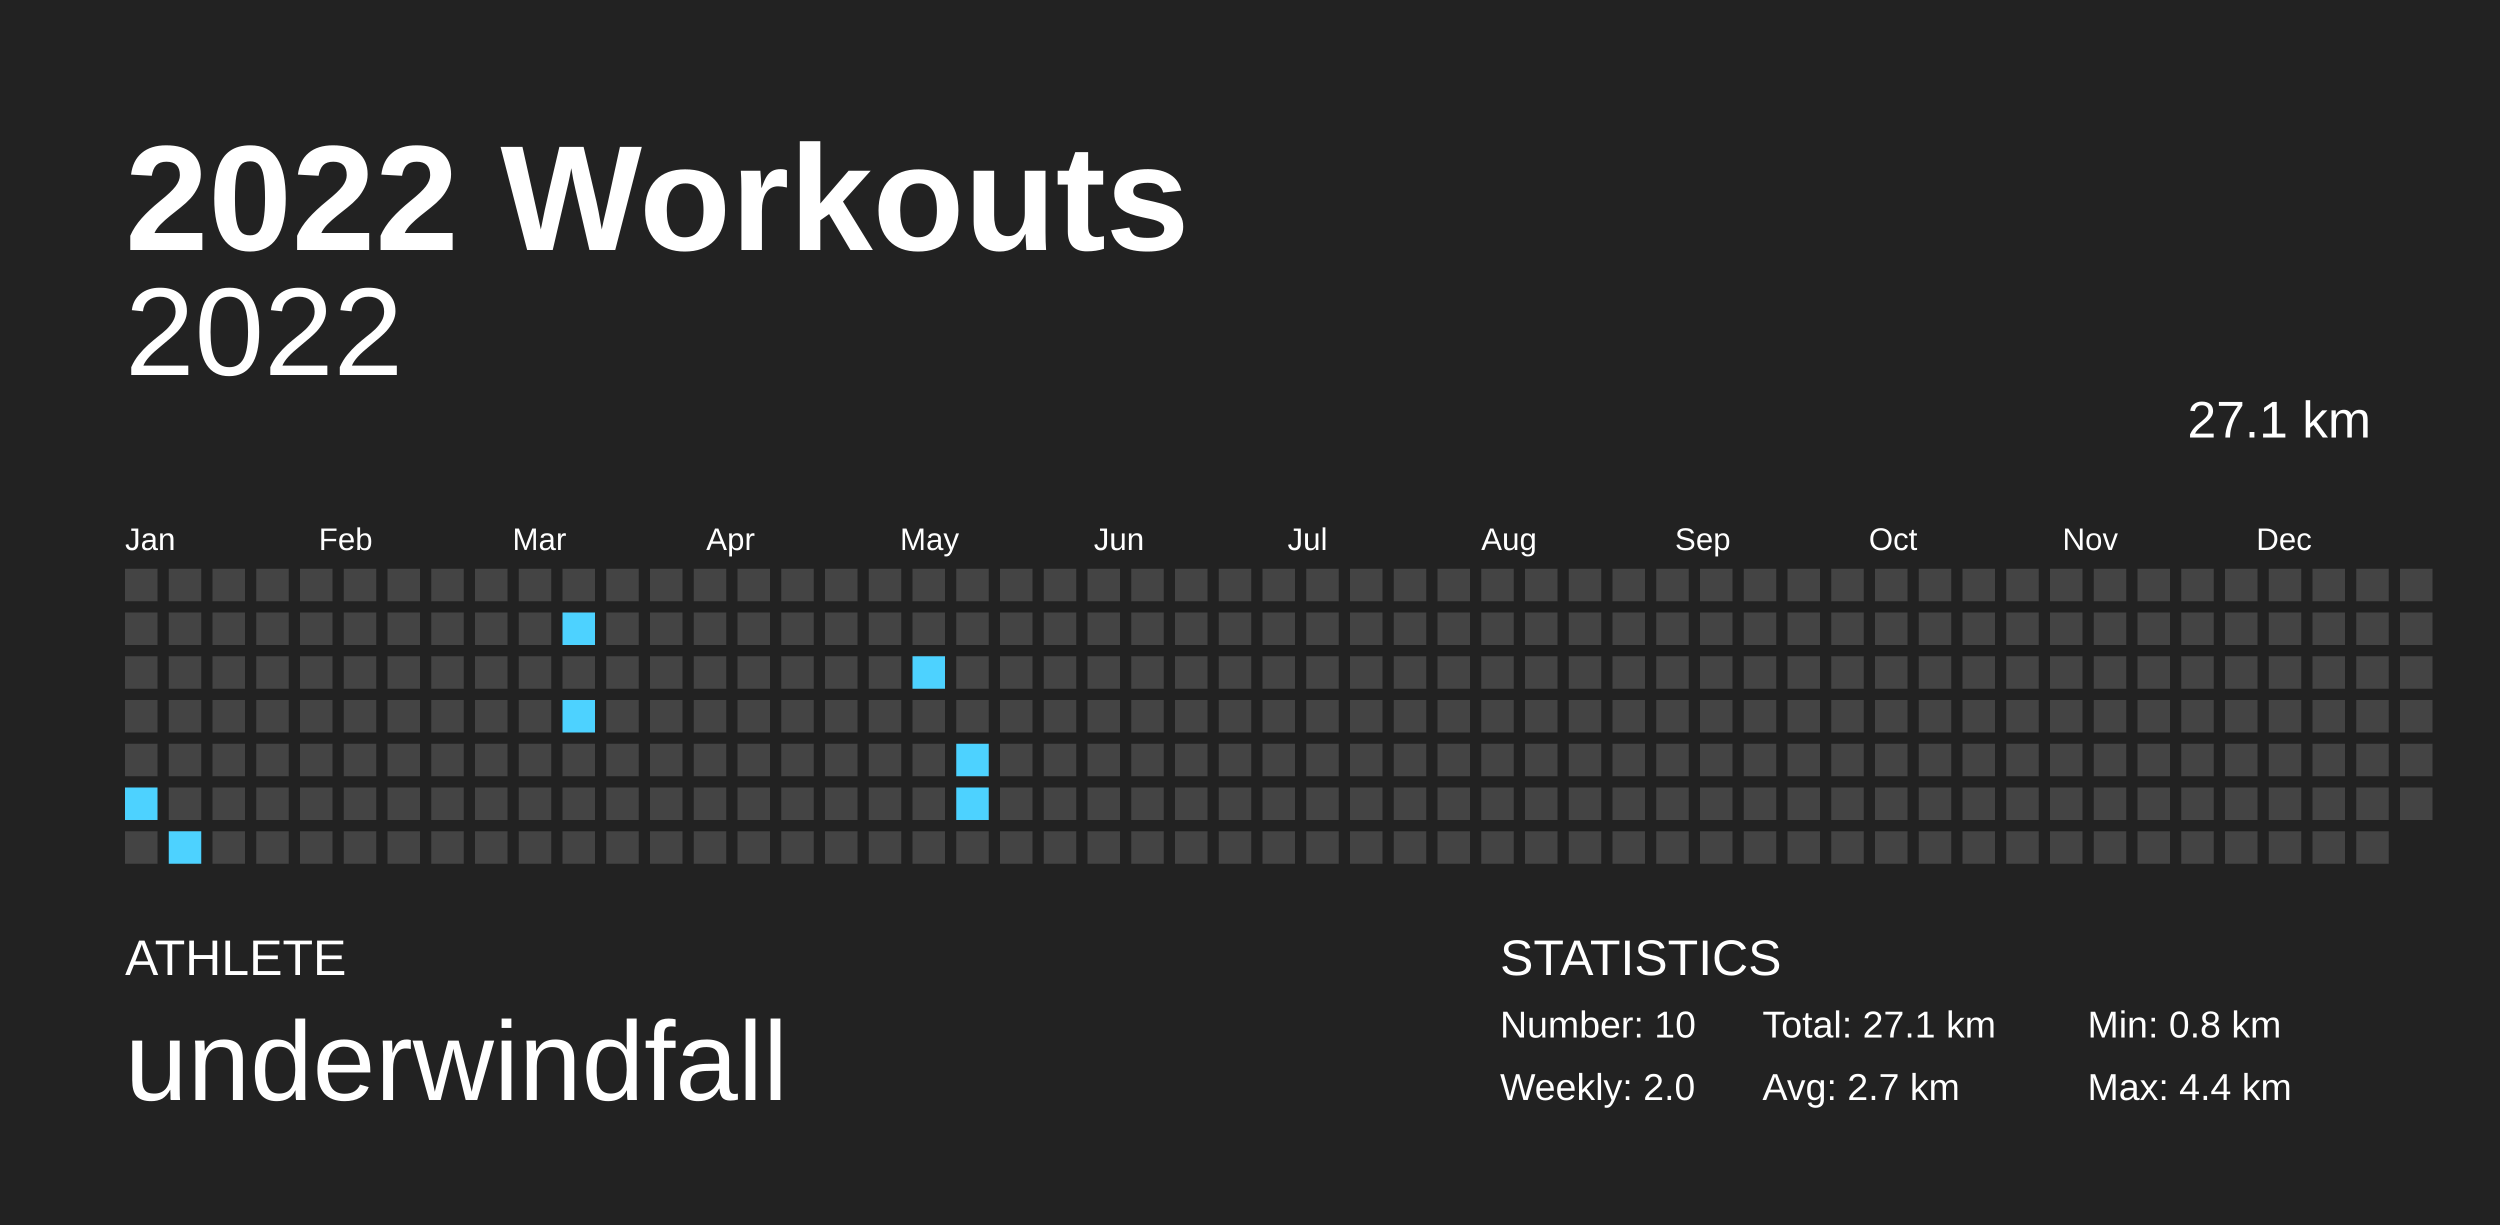
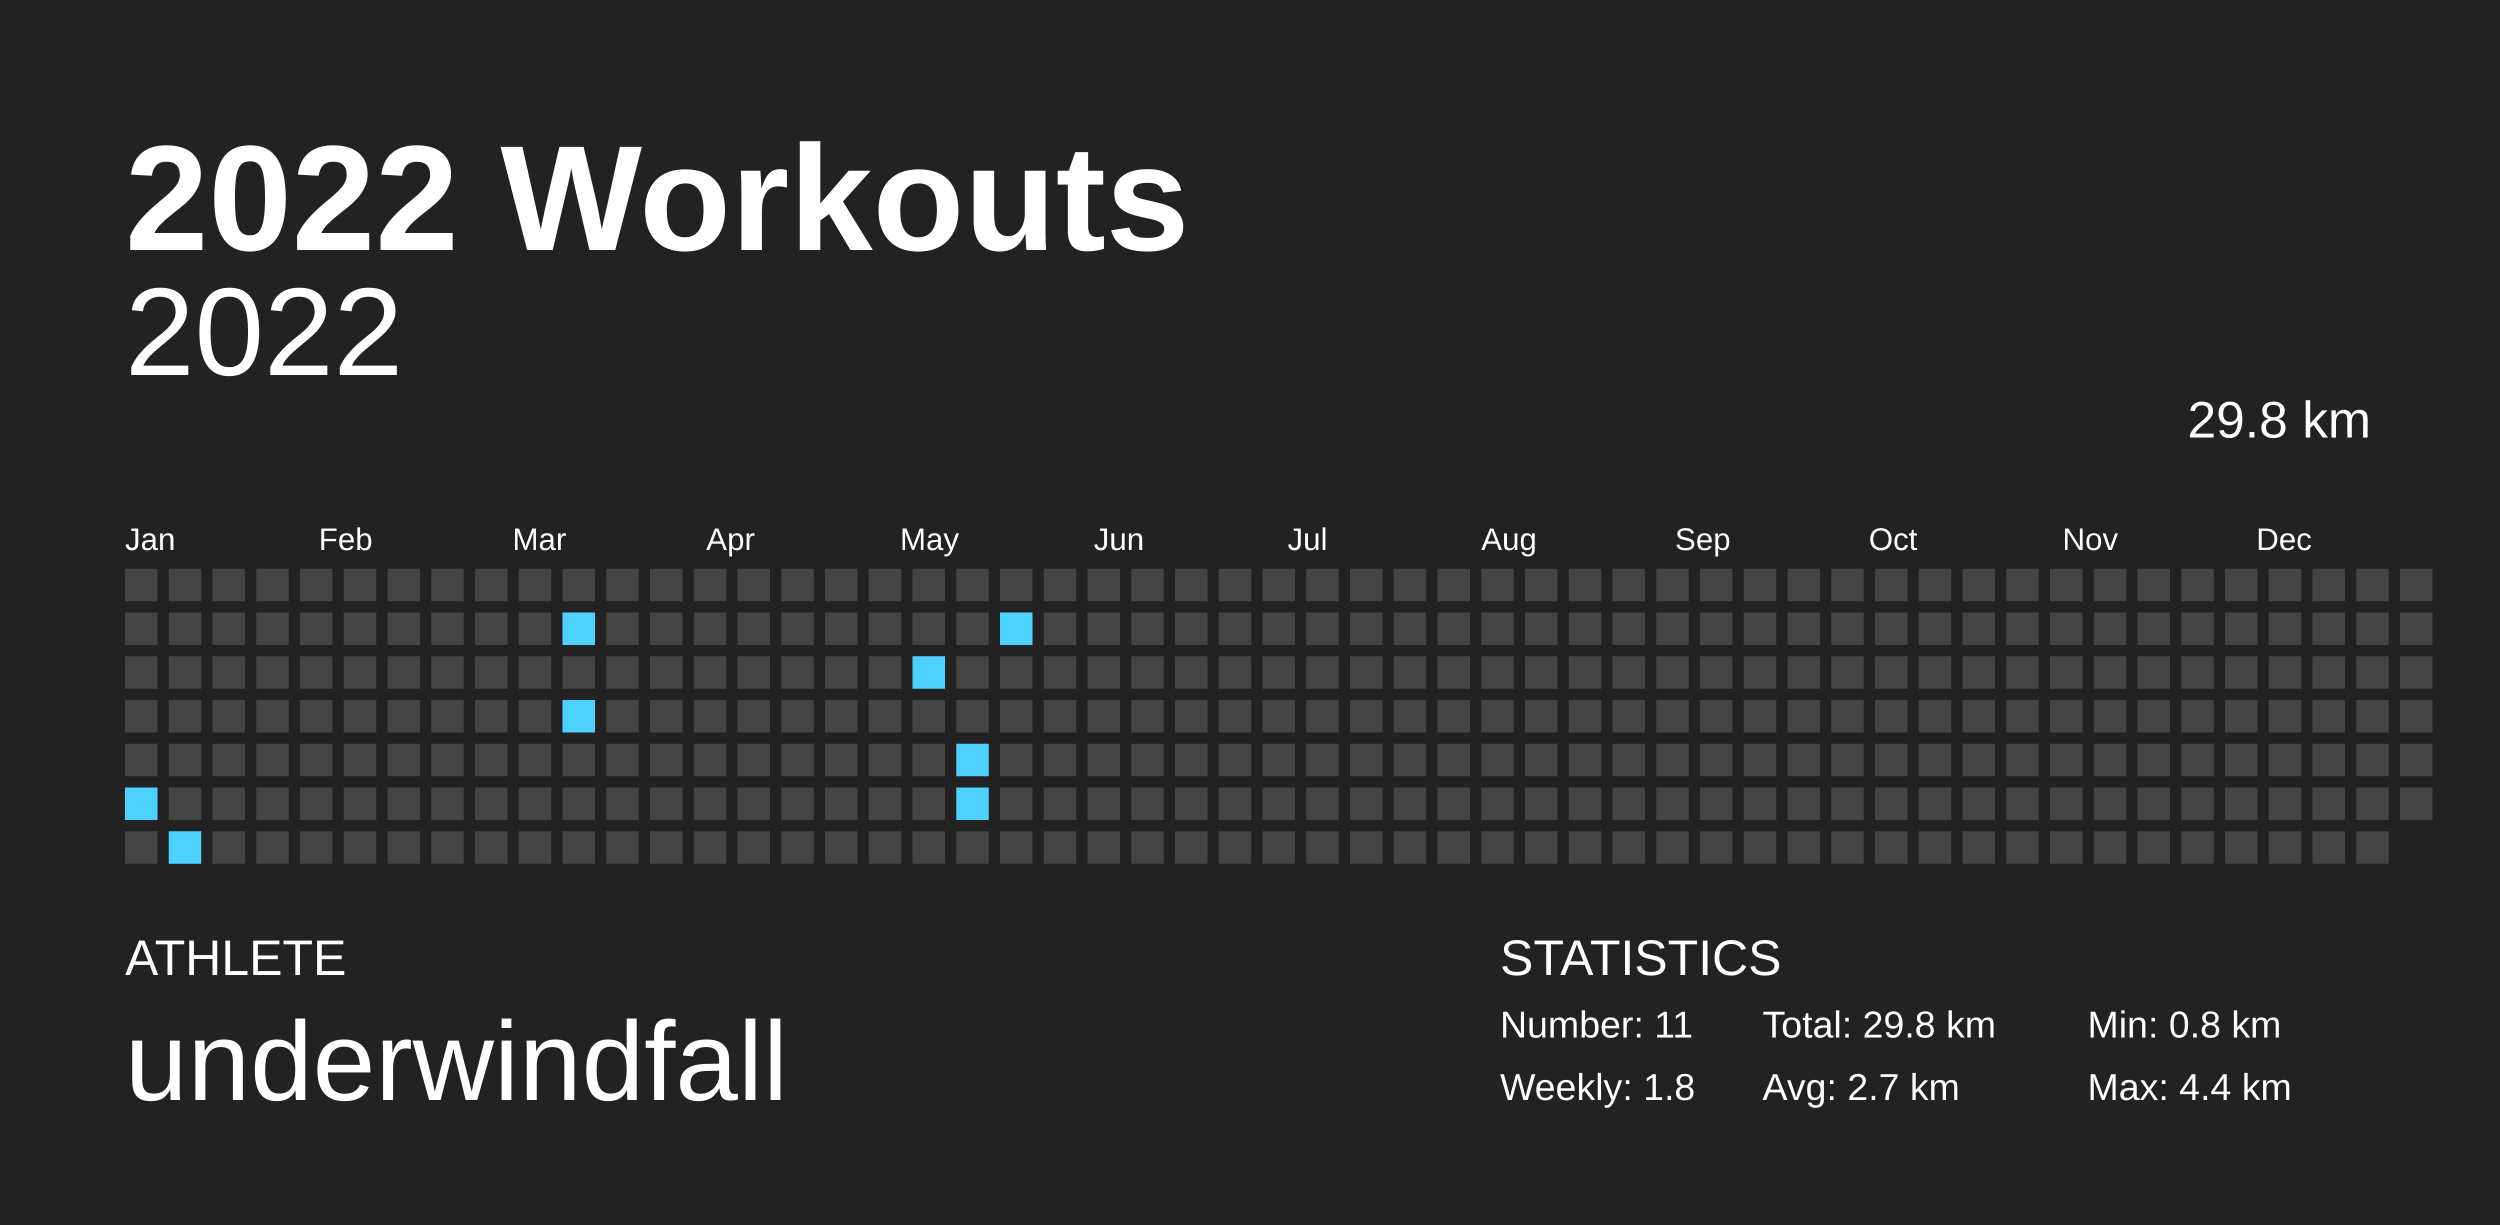
<svg xmlns="http://www.w3.org/2000/svg" baseProfile="full" height="98mm" version="1.1" viewBox="0,0,200,98" width="200mm">
  <defs />
  <rect fill="#222222" height="98" width="200" x="0" y="0" />
  <text fill="#FFFFFF" style="font-size:12px; font-family:Arial; font-weight:bold;" x="10" y="20">2022 Workouts</text>
  <text fill="#FFFFFF" style="font-size:4px; font-family:Arial" x="10" y="78">ATHLETE</text>
  <text fill="#FFFFFF" style="font-size:9px; font-family:Arial" x="10" y="88">underwindfall</text>
  <text fill="#FFFFFF" style="font-size:4px; font-family:Arial" x="120" y="78">STATISTICS</text>
-   <text fill="#FFFFFF" style="font-size:3px; font-family:Arial" x="120" y="83">Number: 10</text>
-   <text fill="#FFFFFF" style="font-size:3px; font-family:Arial" x="120" y="88">Weekly: 2.0</text>
-   <text fill="#FFFFFF" style="font-size:3px; font-family:Arial" x="141" y="83">Total: 27.1 km</text>
+   <text fill="#FFFFFF" style="font-size:3px; font-family:Arial" x="120" y="83">Number: 11</text>
+   <text fill="#FFFFFF" style="font-size:3px; font-family:Arial" x="120" y="88">Weekly: 1.8</text>
+   <text fill="#FFFFFF" style="font-size:3px; font-family:Arial" x="141" y="83">Total: 29.8 km</text>
  <text fill="#FFFFFF" style="font-size:3px; font-family:Arial" x="141" y="88">Avg: 2.7 km</text>
  <text fill="#FFFFFF" style="font-size:3px; font-family:Arial" x="167" y="83">Min: 0.8 km</text>
  <text fill="#FFFFFF" style="font-size:3px; font-family:Arial" x="167" y="88">Max: 4.4 km</text>
  <text alignment-baseline="hanging" fill="#FFFFFF" style="font-size:10.0px; font-family:Arial;" x="10" y="30">2022</text>
-   <text alignment-baseline="hanging" fill="#FFFFFF" style="font-size:4.125px; font-family:Arial;" x="175" y="35">27.1 km</text>
+   <text alignment-baseline="hanging" fill="#FFFFFF" style="font-size:4.125px; font-family:Arial;" x="175" y="35">29.8 km</text>
  <text fill="#FFFFFF" style="font-size:2.5px; font-family:Arial" x="10.0" y="44">Jan</text>
  <text fill="#FFFFFF" style="font-size:2.5px; font-family:Arial" x="25.5" y="44">Feb</text>
  <text fill="#FFFFFF" style="font-size:2.5px; font-family:Arial" x="41.0" y="44">Mar</text>
  <text fill="#FFFFFF" style="font-size:2.5px; font-family:Arial" x="56.5" y="44">Apr</text>
  <text fill="#FFFFFF" style="font-size:2.5px; font-family:Arial" x="72.0" y="44">May</text>
  <text fill="#FFFFFF" style="font-size:2.5px; font-family:Arial" x="87.5" y="44">Jun</text>
  <text fill="#FFFFFF" style="font-size:2.5px; font-family:Arial" x="103.0" y="44">Jul</text>
  <text fill="#FFFFFF" style="font-size:2.5px; font-family:Arial" x="118.5" y="44">Aug</text>
  <text fill="#FFFFFF" style="font-size:2.5px; font-family:Arial" x="134.0" y="44">Sep</text>
  <text fill="#FFFFFF" style="font-size:2.5px; font-family:Arial" x="149.5" y="44">Oct</text>
  <text fill="#FFFFFF" style="font-size:2.5px; font-family:Arial" x="165.0" y="44">Nov</text>
  <text fill="#FFFFFF" style="font-size:2.5px; font-family:Arial" x="180.5" y="44">Dec</text>
  <rect fill="#444444" height="2.6" width="2.6" x="10.0" y="45.5" />
  <rect fill="#444444" height="2.6" width="2.6" x="10.0" y="49.0" />
  <rect fill="#444444" height="2.6" width="2.6" x="10.0" y="52.5" />
  <rect fill="#444444" height="2.6" width="2.6" x="10.0" y="56.0" />
  <rect fill="#444444" height="2.6" width="2.6" x="10.0" y="59.5" />
  <rect fill="#4dd2ff" height="2.6" width="2.6" x="10.0" y="63.0" />
  <rect fill="#444444" height="2.6" width="2.6" x="10.0" y="66.5" />
  <rect fill="#444444" height="2.6" width="2.6" x="13.5" y="45.5" />
  <rect fill="#444444" height="2.6" width="2.6" x="13.5" y="49.0" />
  <rect fill="#444444" height="2.6" width="2.6" x="13.5" y="52.5" />
  <rect fill="#444444" height="2.6" width="2.6" x="13.5" y="56.0" />
  <rect fill="#444444" height="2.6" width="2.6" x="13.5" y="59.5" />
  <rect fill="#444444" height="2.6" width="2.6" x="13.5" y="63.0" />
  <rect fill="#4dd2ff" height="2.6" width="2.6" x="13.5" y="66.5" />
  <rect fill="#444444" height="2.6" width="2.6" x="17.0" y="45.5" />
  <rect fill="#444444" height="2.6" width="2.6" x="17.0" y="49.0" />
  <rect fill="#444444" height="2.6" width="2.6" x="17.0" y="52.5" />
  <rect fill="#444444" height="2.6" width="2.6" x="17.0" y="56.0" />
  <rect fill="#444444" height="2.6" width="2.6" x="17.0" y="59.5" />
  <rect fill="#444444" height="2.6" width="2.6" x="17.0" y="63.0" />
  <rect fill="#444444" height="2.6" width="2.6" x="17.0" y="66.5" />
  <rect fill="#444444" height="2.6" width="2.6" x="20.5" y="45.5" />
  <rect fill="#444444" height="2.6" width="2.6" x="20.5" y="49.0" />
  <rect fill="#444444" height="2.6" width="2.6" x="20.5" y="52.5" />
  <rect fill="#444444" height="2.6" width="2.6" x="20.5" y="56.0" />
  <rect fill="#444444" height="2.6" width="2.6" x="20.5" y="59.5" />
  <rect fill="#444444" height="2.6" width="2.6" x="20.5" y="63.0" />
  <rect fill="#444444" height="2.6" width="2.6" x="20.5" y="66.5" />
  <rect fill="#444444" height="2.6" width="2.6" x="24.0" y="45.5" />
  <rect fill="#444444" height="2.6" width="2.6" x="24.0" y="49.0" />
  <rect fill="#444444" height="2.6" width="2.6" x="24.0" y="52.5" />
  <rect fill="#444444" height="2.6" width="2.6" x="24.0" y="56.0" />
  <rect fill="#444444" height="2.6" width="2.6" x="24.0" y="59.5" />
  <rect fill="#444444" height="2.6" width="2.6" x="24.0" y="63.0" />
  <rect fill="#444444" height="2.6" width="2.6" x="24.0" y="66.5" />
  <rect fill="#444444" height="2.6" width="2.6" x="27.5" y="45.5" />
  <rect fill="#444444" height="2.6" width="2.6" x="27.5" y="49.0" />
  <rect fill="#444444" height="2.6" width="2.6" x="27.5" y="52.5" />
  <rect fill="#444444" height="2.6" width="2.6" x="27.5" y="56.0" />
  <rect fill="#444444" height="2.6" width="2.6" x="27.5" y="59.5" />
  <rect fill="#444444" height="2.6" width="2.6" x="27.5" y="63.0" />
  <rect fill="#444444" height="2.6" width="2.6" x="27.5" y="66.5" />
  <rect fill="#444444" height="2.6" width="2.6" x="31.0" y="45.5" />
  <rect fill="#444444" height="2.6" width="2.6" x="31.0" y="49.0" />
  <rect fill="#444444" height="2.6" width="2.6" x="31.0" y="52.5" />
  <rect fill="#444444" height="2.6" width="2.6" x="31.0" y="56.0" />
  <rect fill="#444444" height="2.6" width="2.6" x="31.0" y="59.5" />
  <rect fill="#444444" height="2.6" width="2.6" x="31.0" y="63.0" />
  <rect fill="#444444" height="2.6" width="2.6" x="31.0" y="66.5" />
  <rect fill="#444444" height="2.6" width="2.6" x="34.5" y="45.5" />
  <rect fill="#444444" height="2.6" width="2.6" x="34.5" y="49.0" />
  <rect fill="#444444" height="2.6" width="2.6" x="34.5" y="52.5" />
  <rect fill="#444444" height="2.6" width="2.6" x="34.5" y="56.0" />
  <rect fill="#444444" height="2.6" width="2.6" x="34.5" y="59.5" />
  <rect fill="#444444" height="2.6" width="2.6" x="34.5" y="63.0" />
  <rect fill="#444444" height="2.6" width="2.6" x="34.5" y="66.5" />
  <rect fill="#444444" height="2.6" width="2.6" x="38.0" y="45.5" />
  <rect fill="#444444" height="2.6" width="2.6" x="38.0" y="49.0" />
  <rect fill="#444444" height="2.6" width="2.6" x="38.0" y="52.5" />
  <rect fill="#444444" height="2.6" width="2.6" x="38.0" y="56.0" />
  <rect fill="#444444" height="2.6" width="2.6" x="38.0" y="59.5" />
  <rect fill="#444444" height="2.6" width="2.6" x="38.0" y="63.0" />
  <rect fill="#444444" height="2.6" width="2.6" x="38.0" y="66.5" />
  <rect fill="#444444" height="2.6" width="2.6" x="41.5" y="45.5" />
  <rect fill="#444444" height="2.6" width="2.6" x="41.5" y="49.0" />
  <rect fill="#444444" height="2.6" width="2.6" x="41.5" y="52.5" />
  <rect fill="#444444" height="2.6" width="2.6" x="41.5" y="56.0" />
  <rect fill="#444444" height="2.6" width="2.6" x="41.5" y="59.5" />
  <rect fill="#444444" height="2.6" width="2.6" x="41.5" y="63.0" />
  <rect fill="#444444" height="2.6" width="2.6" x="41.5" y="66.5" />
  <rect fill="#444444" height="2.6" width="2.6" x="45.0" y="45.5" />
  <rect fill="#4dd2ff" height="2.6" width="2.6" x="45.0" y="49.0" />
  <rect fill="#444444" height="2.6" width="2.6" x="45.0" y="52.5" />
  <rect fill="#4dd2ff" height="2.6" width="2.6" x="45.0" y="56.0" />
  <rect fill="#444444" height="2.6" width="2.6" x="45.0" y="59.5" />
  <rect fill="#444444" height="2.6" width="2.6" x="45.0" y="63.0" />
  <rect fill="#444444" height="2.6" width="2.6" x="45.0" y="66.5" />
  <rect fill="#444444" height="2.6" width="2.6" x="48.5" y="45.5" />
  <rect fill="#444444" height="2.6" width="2.6" x="48.5" y="49.0" />
  <rect fill="#444444" height="2.6" width="2.6" x="48.5" y="52.5" />
  <rect fill="#444444" height="2.6" width="2.6" x="48.5" y="56.0" />
  <rect fill="#444444" height="2.6" width="2.6" x="48.5" y="59.5" />
  <rect fill="#444444" height="2.6" width="2.6" x="48.5" y="63.0" />
  <rect fill="#444444" height="2.6" width="2.6" x="48.5" y="66.5" />
  <rect fill="#444444" height="2.6" width="2.6" x="52.0" y="45.5" />
  <rect fill="#444444" height="2.6" width="2.6" x="52.0" y="49.0" />
  <rect fill="#444444" height="2.6" width="2.6" x="52.0" y="52.5" />
  <rect fill="#444444" height="2.6" width="2.6" x="52.0" y="56.0" />
  <rect fill="#444444" height="2.6" width="2.6" x="52.0" y="59.5" />
  <rect fill="#444444" height="2.6" width="2.6" x="52.0" y="63.0" />
  <rect fill="#444444" height="2.6" width="2.6" x="52.0" y="66.5" />
  <rect fill="#444444" height="2.6" width="2.6" x="55.5" y="45.5" />
  <rect fill="#444444" height="2.6" width="2.6" x="55.5" y="49.0" />
  <rect fill="#444444" height="2.6" width="2.6" x="55.5" y="52.5" />
  <rect fill="#444444" height="2.6" width="2.6" x="55.5" y="56.0" />
  <rect fill="#444444" height="2.6" width="2.6" x="55.5" y="59.5" />
  <rect fill="#444444" height="2.6" width="2.6" x="55.5" y="63.0" />
  <rect fill="#444444" height="2.6" width="2.6" x="55.5" y="66.5" />
  <rect fill="#444444" height="2.6" width="2.6" x="59.0" y="45.5" />
  <rect fill="#444444" height="2.6" width="2.6" x="59.0" y="49.0" />
  <rect fill="#444444" height="2.6" width="2.6" x="59.0" y="52.5" />
  <rect fill="#444444" height="2.6" width="2.6" x="59.0" y="56.0" />
  <rect fill="#444444" height="2.6" width="2.6" x="59.0" y="59.5" />
  <rect fill="#444444" height="2.6" width="2.6" x="59.0" y="63.0" />
  <rect fill="#444444" height="2.6" width="2.6" x="59.0" y="66.5" />
  <rect fill="#444444" height="2.6" width="2.6" x="62.5" y="45.5" />
  <rect fill="#444444" height="2.6" width="2.6" x="62.5" y="49.0" />
  <rect fill="#444444" height="2.6" width="2.6" x="62.5" y="52.5" />
  <rect fill="#444444" height="2.6" width="2.6" x="62.5" y="56.0" />
  <rect fill="#444444" height="2.6" width="2.6" x="62.5" y="59.5" />
  <rect fill="#444444" height="2.6" width="2.6" x="62.5" y="63.0" />
  <rect fill="#444444" height="2.6" width="2.6" x="62.5" y="66.5" />
  <rect fill="#444444" height="2.6" width="2.6" x="66.0" y="45.5" />
  <rect fill="#444444" height="2.6" width="2.6" x="66.0" y="49.0" />
  <rect fill="#444444" height="2.6" width="2.6" x="66.0" y="52.5" />
  <rect fill="#444444" height="2.6" width="2.6" x="66.0" y="56.0" />
  <rect fill="#444444" height="2.6" width="2.6" x="66.0" y="59.5" />
  <rect fill="#444444" height="2.6" width="2.6" x="66.0" y="63.0" />
  <rect fill="#444444" height="2.6" width="2.6" x="66.0" y="66.5" />
  <rect fill="#444444" height="2.6" width="2.6" x="69.5" y="45.5" />
  <rect fill="#444444" height="2.6" width="2.6" x="69.5" y="49.0" />
  <rect fill="#444444" height="2.6" width="2.6" x="69.5" y="52.5" />
  <rect fill="#444444" height="2.6" width="2.6" x="69.5" y="56.0" />
  <rect fill="#444444" height="2.6" width="2.6" x="69.5" y="59.5" />
  <rect fill="#444444" height="2.6" width="2.6" x="69.5" y="63.0" />
  <rect fill="#444444" height="2.6" width="2.6" x="69.5" y="66.5" />
  <rect fill="#444444" height="2.6" width="2.6" x="73.0" y="45.5" />
  <rect fill="#444444" height="2.6" width="2.6" x="73.0" y="49.0" />
  <rect fill="#4dd2ff" height="2.6" width="2.6" x="73.0" y="52.5" />
  <rect fill="#444444" height="2.6" width="2.6" x="73.0" y="56.0" />
  <rect fill="#444444" height="2.6" width="2.6" x="73.0" y="59.5" />
  <rect fill="#444444" height="2.6" width="2.6" x="73.0" y="63.0" />
  <rect fill="#444444" height="2.6" width="2.6" x="73.0" y="66.5" />
  <rect fill="#444444" height="2.6" width="2.6" x="76.5" y="45.5" />
  <rect fill="#444444" height="2.6" width="2.6" x="76.5" y="49.0" />
  <rect fill="#444444" height="2.6" width="2.6" x="76.5" y="52.5" />
  <rect fill="#444444" height="2.6" width="2.6" x="76.5" y="56.0" />
  <rect fill="#4dd2ff" height="2.6" width="2.6" x="76.5" y="59.5" />
  <rect fill="#4dd2ff" height="2.6" width="2.6" x="76.5" y="63.0" />
  <rect fill="#444444" height="2.6" width="2.6" x="76.5" y="66.5" />
  <rect fill="#444444" height="2.6" width="2.6" x="80.0" y="45.5" />
-   <rect fill="#444444" height="2.6" width="2.6" x="80.0" y="49.0" />
+   <rect fill="#4dd2ff" height="2.6" width="2.6" x="80.0" y="49.0" />
  <rect fill="#444444" height="2.6" width="2.6" x="80.0" y="52.5" />
  <rect fill="#444444" height="2.6" width="2.6" x="80.0" y="56.0" />
  <rect fill="#444444" height="2.6" width="2.6" x="80.0" y="59.5" />
  <rect fill="#444444" height="2.6" width="2.6" x="80.0" y="63.0" />
  <rect fill="#444444" height="2.6" width="2.6" x="80.0" y="66.5" />
  <rect fill="#444444" height="2.6" width="2.6" x="83.5" y="45.5" />
  <rect fill="#444444" height="2.6" width="2.6" x="83.5" y="49.0" />
  <rect fill="#444444" height="2.6" width="2.6" x="83.5" y="52.5" />
  <rect fill="#444444" height="2.6" width="2.6" x="83.5" y="56.0" />
  <rect fill="#444444" height="2.6" width="2.6" x="83.5" y="59.5" />
  <rect fill="#444444" height="2.6" width="2.6" x="83.5" y="63.0" />
  <rect fill="#444444" height="2.6" width="2.6" x="83.5" y="66.5" />
  <rect fill="#444444" height="2.6" width="2.6" x="87.0" y="45.5" />
  <rect fill="#444444" height="2.6" width="2.6" x="87.0" y="49.0" />
  <rect fill="#444444" height="2.6" width="2.6" x="87.0" y="52.5" />
  <rect fill="#444444" height="2.6" width="2.6" x="87.0" y="56.0" />
  <rect fill="#444444" height="2.6" width="2.6" x="87.0" y="59.5" />
  <rect fill="#444444" height="2.6" width="2.6" x="87.0" y="63.0" />
  <rect fill="#444444" height="2.6" width="2.6" x="87.0" y="66.5" />
  <rect fill="#444444" height="2.6" width="2.6" x="90.5" y="45.5" />
  <rect fill="#444444" height="2.6" width="2.6" x="90.5" y="49.0" />
  <rect fill="#444444" height="2.6" width="2.6" x="90.5" y="52.5" />
  <rect fill="#444444" height="2.6" width="2.6" x="90.5" y="56.0" />
  <rect fill="#444444" height="2.6" width="2.6" x="90.5" y="59.5" />
  <rect fill="#444444" height="2.6" width="2.6" x="90.5" y="63.0" />
  <rect fill="#444444" height="2.6" width="2.6" x="90.5" y="66.5" />
  <rect fill="#444444" height="2.6" width="2.6" x="94.0" y="45.5" />
  <rect fill="#444444" height="2.6" width="2.6" x="94.0" y="49.0" />
  <rect fill="#444444" height="2.6" width="2.6" x="94.0" y="52.5" />
  <rect fill="#444444" height="2.6" width="2.6" x="94.0" y="56.0" />
  <rect fill="#444444" height="2.6" width="2.6" x="94.0" y="59.5" />
  <rect fill="#444444" height="2.6" width="2.6" x="94.0" y="63.0" />
  <rect fill="#444444" height="2.6" width="2.6" x="94.0" y="66.5" />
  <rect fill="#444444" height="2.6" width="2.6" x="97.5" y="45.5" />
  <rect fill="#444444" height="2.6" width="2.6" x="97.5" y="49.0" />
  <rect fill="#444444" height="2.6" width="2.6" x="97.5" y="52.5" />
  <rect fill="#444444" height="2.6" width="2.6" x="97.5" y="56.0" />
  <rect fill="#444444" height="2.6" width="2.6" x="97.5" y="59.5" />
  <rect fill="#444444" height="2.6" width="2.6" x="97.5" y="63.0" />
  <rect fill="#444444" height="2.6" width="2.6" x="97.5" y="66.5" />
  <rect fill="#444444" height="2.6" width="2.6" x="101.0" y="45.5" />
  <rect fill="#444444" height="2.6" width="2.6" x="101.0" y="49.0" />
  <rect fill="#444444" height="2.6" width="2.6" x="101.0" y="52.5" />
  <rect fill="#444444" height="2.6" width="2.6" x="101.0" y="56.0" />
  <rect fill="#444444" height="2.6" width="2.6" x="101.0" y="59.5" />
  <rect fill="#444444" height="2.6" width="2.6" x="101.0" y="63.0" />
  <rect fill="#444444" height="2.6" width="2.6" x="101.0" y="66.5" />
  <rect fill="#444444" height="2.6" width="2.6" x="104.5" y="45.5" />
  <rect fill="#444444" height="2.6" width="2.6" x="104.5" y="49.0" />
  <rect fill="#444444" height="2.6" width="2.6" x="104.5" y="52.5" />
  <rect fill="#444444" height="2.6" width="2.6" x="104.5" y="56.0" />
  <rect fill="#444444" height="2.6" width="2.6" x="104.5" y="59.5" />
  <rect fill="#444444" height="2.6" width="2.6" x="104.5" y="63.0" />
  <rect fill="#444444" height="2.6" width="2.6" x="104.5" y="66.5" />
  <rect fill="#444444" height="2.6" width="2.6" x="108.0" y="45.5" />
  <rect fill="#444444" height="2.6" width="2.6" x="108.0" y="49.0" />
  <rect fill="#444444" height="2.6" width="2.6" x="108.0" y="52.5" />
  <rect fill="#444444" height="2.6" width="2.6" x="108.0" y="56.0" />
  <rect fill="#444444" height="2.6" width="2.6" x="108.0" y="59.5" />
  <rect fill="#444444" height="2.6" width="2.6" x="108.0" y="63.0" />
  <rect fill="#444444" height="2.6" width="2.6" x="108.0" y="66.5" />
  <rect fill="#444444" height="2.6" width="2.6" x="111.5" y="45.5" />
  <rect fill="#444444" height="2.6" width="2.6" x="111.5" y="49.0" />
  <rect fill="#444444" height="2.6" width="2.6" x="111.5" y="52.5" />
  <rect fill="#444444" height="2.6" width="2.6" x="111.5" y="56.0" />
  <rect fill="#444444" height="2.6" width="2.6" x="111.5" y="59.5" />
  <rect fill="#444444" height="2.6" width="2.6" x="111.5" y="63.0" />
  <rect fill="#444444" height="2.6" width="2.6" x="111.5" y="66.5" />
  <rect fill="#444444" height="2.6" width="2.6" x="115.0" y="45.5" />
  <rect fill="#444444" height="2.6" width="2.6" x="115.0" y="49.0" />
  <rect fill="#444444" height="2.6" width="2.6" x="115.0" y="52.5" />
  <rect fill="#444444" height="2.6" width="2.6" x="115.0" y="56.0" />
  <rect fill="#444444" height="2.6" width="2.6" x="115.0" y="59.5" />
  <rect fill="#444444" height="2.6" width="2.6" x="115.0" y="63.0" />
  <rect fill="#444444" height="2.6" width="2.6" x="115.0" y="66.5" />
  <rect fill="#444444" height="2.6" width="2.6" x="118.5" y="45.5" />
  <rect fill="#444444" height="2.6" width="2.6" x="118.5" y="49.0" />
  <rect fill="#444444" height="2.6" width="2.6" x="118.5" y="52.5" />
  <rect fill="#444444" height="2.6" width="2.6" x="118.5" y="56.0" />
  <rect fill="#444444" height="2.6" width="2.6" x="118.5" y="59.5" />
  <rect fill="#444444" height="2.6" width="2.6" x="118.5" y="63.0" />
  <rect fill="#444444" height="2.6" width="2.6" x="118.5" y="66.5" />
  <rect fill="#444444" height="2.6" width="2.6" x="122.0" y="45.5" />
  <rect fill="#444444" height="2.6" width="2.6" x="122.0" y="49.0" />
  <rect fill="#444444" height="2.6" width="2.6" x="122.0" y="52.5" />
  <rect fill="#444444" height="2.6" width="2.6" x="122.0" y="56.0" />
  <rect fill="#444444" height="2.6" width="2.6" x="122.0" y="59.5" />
  <rect fill="#444444" height="2.6" width="2.6" x="122.0" y="63.0" />
  <rect fill="#444444" height="2.6" width="2.6" x="122.0" y="66.5" />
  <rect fill="#444444" height="2.6" width="2.6" x="125.5" y="45.5" />
  <rect fill="#444444" height="2.6" width="2.6" x="125.5" y="49.0" />
  <rect fill="#444444" height="2.6" width="2.6" x="125.5" y="52.5" />
  <rect fill="#444444" height="2.6" width="2.6" x="125.5" y="56.0" />
  <rect fill="#444444" height="2.6" width="2.6" x="125.5" y="59.5" />
  <rect fill="#444444" height="2.6" width="2.6" x="125.5" y="63.0" />
  <rect fill="#444444" height="2.6" width="2.6" x="125.5" y="66.5" />
  <rect fill="#444444" height="2.6" width="2.6" x="129.0" y="45.5" />
  <rect fill="#444444" height="2.6" width="2.6" x="129.0" y="49.0" />
  <rect fill="#444444" height="2.6" width="2.6" x="129.0" y="52.5" />
  <rect fill="#444444" height="2.6" width="2.6" x="129.0" y="56.0" />
  <rect fill="#444444" height="2.6" width="2.6" x="129.0" y="59.5" />
  <rect fill="#444444" height="2.6" width="2.6" x="129.0" y="63.0" />
  <rect fill="#444444" height="2.6" width="2.6" x="129.0" y="66.5" />
  <rect fill="#444444" height="2.6" width="2.6" x="132.5" y="45.5" />
  <rect fill="#444444" height="2.6" width="2.6" x="132.5" y="49.0" />
  <rect fill="#444444" height="2.6" width="2.6" x="132.5" y="52.5" />
  <rect fill="#444444" height="2.6" width="2.6" x="132.5" y="56.0" />
  <rect fill="#444444" height="2.6" width="2.6" x="132.5" y="59.5" />
  <rect fill="#444444" height="2.6" width="2.6" x="132.5" y="63.0" />
  <rect fill="#444444" height="2.6" width="2.6" x="132.5" y="66.5" />
  <rect fill="#444444" height="2.6" width="2.6" x="136.0" y="45.5" />
  <rect fill="#444444" height="2.6" width="2.6" x="136.0" y="49.0" />
  <rect fill="#444444" height="2.6" width="2.6" x="136.0" y="52.5" />
  <rect fill="#444444" height="2.6" width="2.6" x="136.0" y="56.0" />
  <rect fill="#444444" height="2.6" width="2.6" x="136.0" y="59.5" />
  <rect fill="#444444" height="2.6" width="2.6" x="136.0" y="63.0" />
  <rect fill="#444444" height="2.6" width="2.6" x="136.0" y="66.5" />
  <rect fill="#444444" height="2.6" width="2.6" x="139.5" y="45.5" />
  <rect fill="#444444" height="2.6" width="2.6" x="139.5" y="49.0" />
  <rect fill="#444444" height="2.6" width="2.6" x="139.5" y="52.5" />
  <rect fill="#444444" height="2.6" width="2.6" x="139.5" y="56.0" />
  <rect fill="#444444" height="2.6" width="2.6" x="139.5" y="59.5" />
  <rect fill="#444444" height="2.6" width="2.6" x="139.5" y="63.0" />
  <rect fill="#444444" height="2.6" width="2.6" x="139.5" y="66.5" />
  <rect fill="#444444" height="2.6" width="2.6" x="143.0" y="45.5" />
  <rect fill="#444444" height="2.6" width="2.6" x="143.0" y="49.0" />
  <rect fill="#444444" height="2.6" width="2.6" x="143.0" y="52.5" />
  <rect fill="#444444" height="2.6" width="2.6" x="143.0" y="56.0" />
  <rect fill="#444444" height="2.6" width="2.6" x="143.0" y="59.5" />
  <rect fill="#444444" height="2.6" width="2.6" x="143.0" y="63.0" />
  <rect fill="#444444" height="2.6" width="2.6" x="143.0" y="66.5" />
  <rect fill="#444444" height="2.6" width="2.6" x="146.5" y="45.5" />
  <rect fill="#444444" height="2.6" width="2.6" x="146.5" y="49.0" />
  <rect fill="#444444" height="2.6" width="2.6" x="146.5" y="52.5" />
  <rect fill="#444444" height="2.6" width="2.6" x="146.5" y="56.0" />
  <rect fill="#444444" height="2.6" width="2.6" x="146.5" y="59.5" />
  <rect fill="#444444" height="2.6" width="2.6" x="146.5" y="63.0" />
  <rect fill="#444444" height="2.6" width="2.6" x="146.5" y="66.5" />
  <rect fill="#444444" height="2.6" width="2.6" x="150.0" y="45.5" />
  <rect fill="#444444" height="2.6" width="2.6" x="150.0" y="49.0" />
  <rect fill="#444444" height="2.6" width="2.6" x="150.0" y="52.5" />
  <rect fill="#444444" height="2.6" width="2.6" x="150.0" y="56.0" />
  <rect fill="#444444" height="2.6" width="2.6" x="150.0" y="59.5" />
  <rect fill="#444444" height="2.6" width="2.6" x="150.0" y="63.0" />
  <rect fill="#444444" height="2.6" width="2.6" x="150.0" y="66.5" />
  <rect fill="#444444" height="2.6" width="2.6" x="153.5" y="45.5" />
  <rect fill="#444444" height="2.6" width="2.6" x="153.5" y="49.0" />
  <rect fill="#444444" height="2.6" width="2.6" x="153.5" y="52.5" />
  <rect fill="#444444" height="2.6" width="2.6" x="153.5" y="56.0" />
  <rect fill="#444444" height="2.6" width="2.6" x="153.5" y="59.5" />
  <rect fill="#444444" height="2.6" width="2.6" x="153.5" y="63.0" />
  <rect fill="#444444" height="2.6" width="2.6" x="153.5" y="66.5" />
  <rect fill="#444444" height="2.6" width="2.6" x="157.0" y="45.5" />
  <rect fill="#444444" height="2.6" width="2.6" x="157.0" y="49.0" />
  <rect fill="#444444" height="2.6" width="2.6" x="157.0" y="52.5" />
  <rect fill="#444444" height="2.6" width="2.6" x="157.0" y="56.0" />
  <rect fill="#444444" height="2.6" width="2.6" x="157.0" y="59.5" />
  <rect fill="#444444" height="2.6" width="2.6" x="157.0" y="63.0" />
  <rect fill="#444444" height="2.6" width="2.6" x="157.0" y="66.5" />
  <rect fill="#444444" height="2.6" width="2.6" x="160.5" y="45.5" />
  <rect fill="#444444" height="2.6" width="2.6" x="160.5" y="49.0" />
  <rect fill="#444444" height="2.6" width="2.6" x="160.5" y="52.5" />
  <rect fill="#444444" height="2.6" width="2.6" x="160.5" y="56.0" />
  <rect fill="#444444" height="2.6" width="2.6" x="160.5" y="59.5" />
  <rect fill="#444444" height="2.6" width="2.6" x="160.5" y="63.0" />
  <rect fill="#444444" height="2.6" width="2.6" x="160.5" y="66.5" />
  <rect fill="#444444" height="2.6" width="2.6" x="164.0" y="45.5" />
  <rect fill="#444444" height="2.6" width="2.6" x="164.0" y="49.0" />
  <rect fill="#444444" height="2.6" width="2.6" x="164.0" y="52.5" />
  <rect fill="#444444" height="2.6" width="2.6" x="164.0" y="56.0" />
  <rect fill="#444444" height="2.6" width="2.6" x="164.0" y="59.5" />
  <rect fill="#444444" height="2.6" width="2.6" x="164.0" y="63.0" />
  <rect fill="#444444" height="2.6" width="2.6" x="164.0" y="66.5" />
  <rect fill="#444444" height="2.6" width="2.6" x="167.5" y="45.5" />
  <rect fill="#444444" height="2.6" width="2.6" x="167.5" y="49.0" />
  <rect fill="#444444" height="2.6" width="2.6" x="167.5" y="52.5" />
  <rect fill="#444444" height="2.6" width="2.6" x="167.5" y="56.0" />
  <rect fill="#444444" height="2.6" width="2.6" x="167.5" y="59.5" />
  <rect fill="#444444" height="2.6" width="2.6" x="167.5" y="63.0" />
  <rect fill="#444444" height="2.6" width="2.6" x="167.5" y="66.5" />
  <rect fill="#444444" height="2.6" width="2.6" x="171.0" y="45.5" />
  <rect fill="#444444" height="2.6" width="2.6" x="171.0" y="49.0" />
  <rect fill="#444444" height="2.6" width="2.6" x="171.0" y="52.5" />
  <rect fill="#444444" height="2.6" width="2.6" x="171.0" y="56.0" />
  <rect fill="#444444" height="2.6" width="2.6" x="171.0" y="59.5" />
  <rect fill="#444444" height="2.6" width="2.6" x="171.0" y="63.0" />
  <rect fill="#444444" height="2.6" width="2.6" x="171.0" y="66.5" />
  <rect fill="#444444" height="2.6" width="2.6" x="174.5" y="45.5" />
  <rect fill="#444444" height="2.6" width="2.6" x="174.5" y="49.0" />
  <rect fill="#444444" height="2.6" width="2.6" x="174.5" y="52.5" />
  <rect fill="#444444" height="2.6" width="2.6" x="174.5" y="56.0" />
  <rect fill="#444444" height="2.6" width="2.6" x="174.5" y="59.5" />
  <rect fill="#444444" height="2.6" width="2.6" x="174.5" y="63.0" />
  <rect fill="#444444" height="2.6" width="2.6" x="174.5" y="66.5" />
  <rect fill="#444444" height="2.6" width="2.6" x="178.0" y="45.5" />
  <rect fill="#444444" height="2.6" width="2.6" x="178.0" y="49.0" />
  <rect fill="#444444" height="2.6" width="2.6" x="178.0" y="52.5" />
  <rect fill="#444444" height="2.6" width="2.6" x="178.0" y="56.0" />
  <rect fill="#444444" height="2.6" width="2.6" x="178.0" y="59.5" />
  <rect fill="#444444" height="2.6" width="2.6" x="178.0" y="63.0" />
  <rect fill="#444444" height="2.6" width="2.6" x="178.0" y="66.5" />
  <rect fill="#444444" height="2.6" width="2.6" x="181.5" y="45.5" />
  <rect fill="#444444" height="2.6" width="2.6" x="181.5" y="49.0" />
  <rect fill="#444444" height="2.6" width="2.6" x="181.5" y="52.5" />
  <rect fill="#444444" height="2.6" width="2.6" x="181.5" y="56.0" />
  <rect fill="#444444" height="2.6" width="2.6" x="181.5" y="59.5" />
  <rect fill="#444444" height="2.6" width="2.6" x="181.5" y="63.0" />
  <rect fill="#444444" height="2.6" width="2.6" x="181.5" y="66.5" />
  <rect fill="#444444" height="2.6" width="2.6" x="185.0" y="45.5" />
  <rect fill="#444444" height="2.6" width="2.6" x="185.0" y="49.0" />
  <rect fill="#444444" height="2.6" width="2.6" x="185.0" y="52.5" />
  <rect fill="#444444" height="2.6" width="2.6" x="185.0" y="56.0" />
  <rect fill="#444444" height="2.6" width="2.6" x="185.0" y="59.5" />
  <rect fill="#444444" height="2.6" width="2.6" x="185.0" y="63.0" />
  <rect fill="#444444" height="2.6" width="2.6" x="185.0" y="66.5" />
  <rect fill="#444444" height="2.6" width="2.6" x="188.5" y="45.5" />
  <rect fill="#444444" height="2.6" width="2.6" x="188.5" y="49.0" />
  <rect fill="#444444" height="2.6" width="2.6" x="188.5" y="52.5" />
  <rect fill="#444444" height="2.6" width="2.6" x="188.5" y="56.0" />
  <rect fill="#444444" height="2.6" width="2.6" x="188.5" y="59.5" />
  <rect fill="#444444" height="2.6" width="2.6" x="188.5" y="63.0" />
  <rect fill="#444444" height="2.6" width="2.6" x="188.5" y="66.5" />
  <rect fill="#444444" height="2.6" width="2.6" x="192.0" y="45.5" />
  <rect fill="#444444" height="2.6" width="2.6" x="192.0" y="49.0" />
  <rect fill="#444444" height="2.6" width="2.6" x="192.0" y="52.5" />
  <rect fill="#444444" height="2.6" width="2.6" x="192.0" y="56.0" />
  <rect fill="#444444" height="2.6" width="2.6" x="192.0" y="59.5" />
  <rect fill="#444444" height="2.6" width="2.6" x="192.0" y="63.0" />
</svg>
